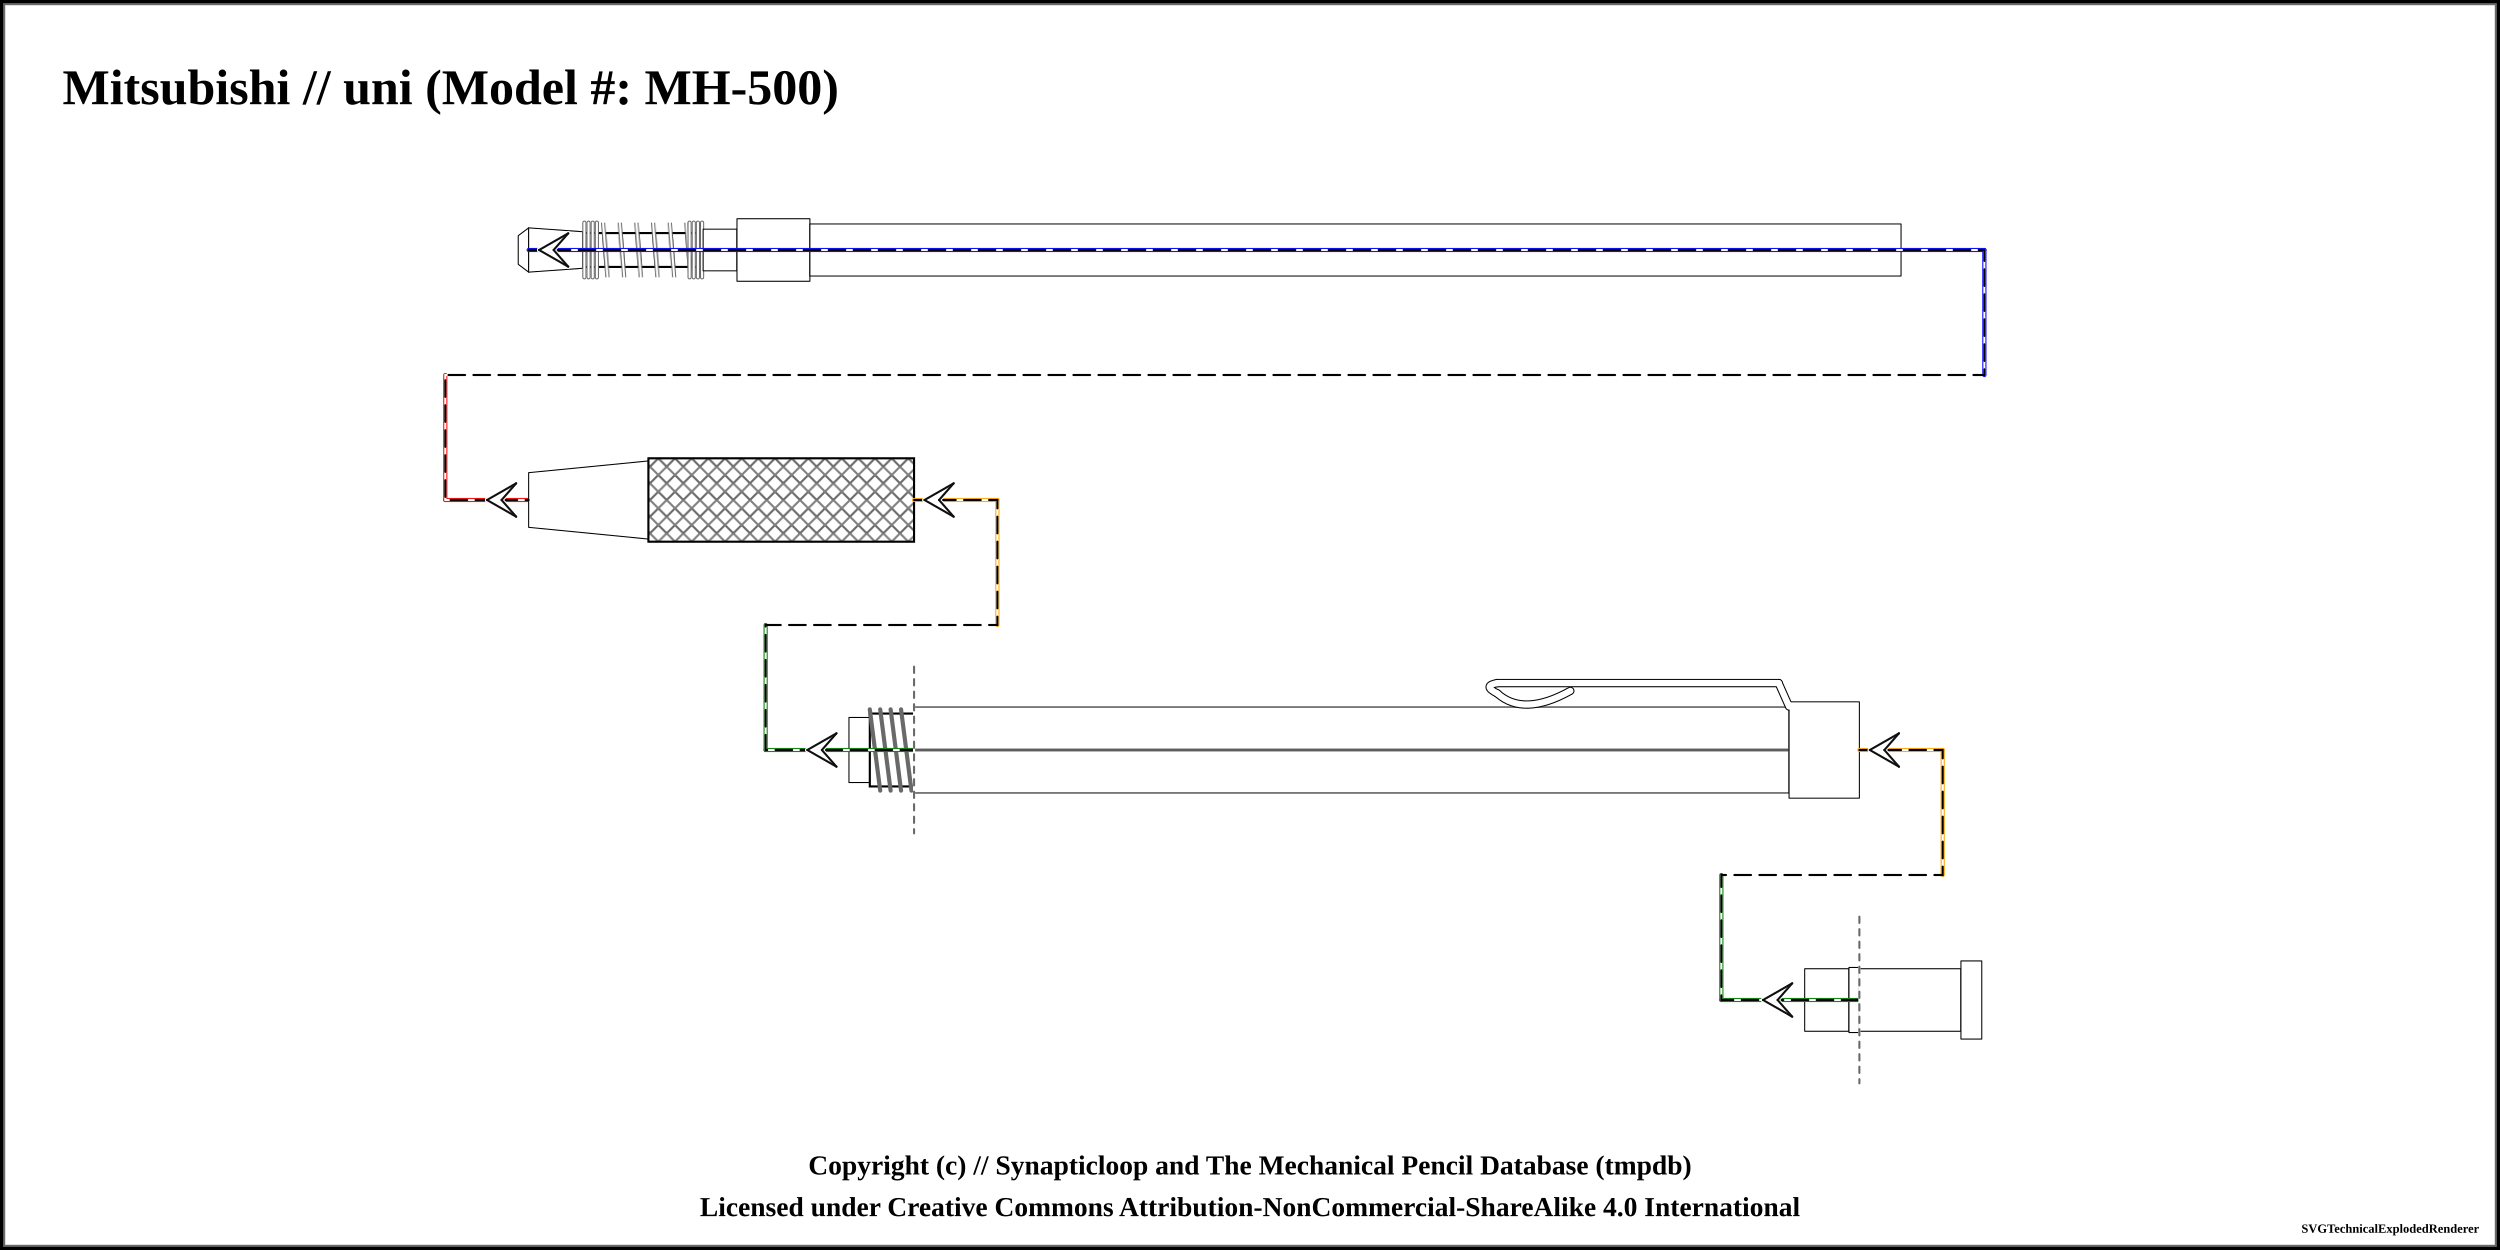
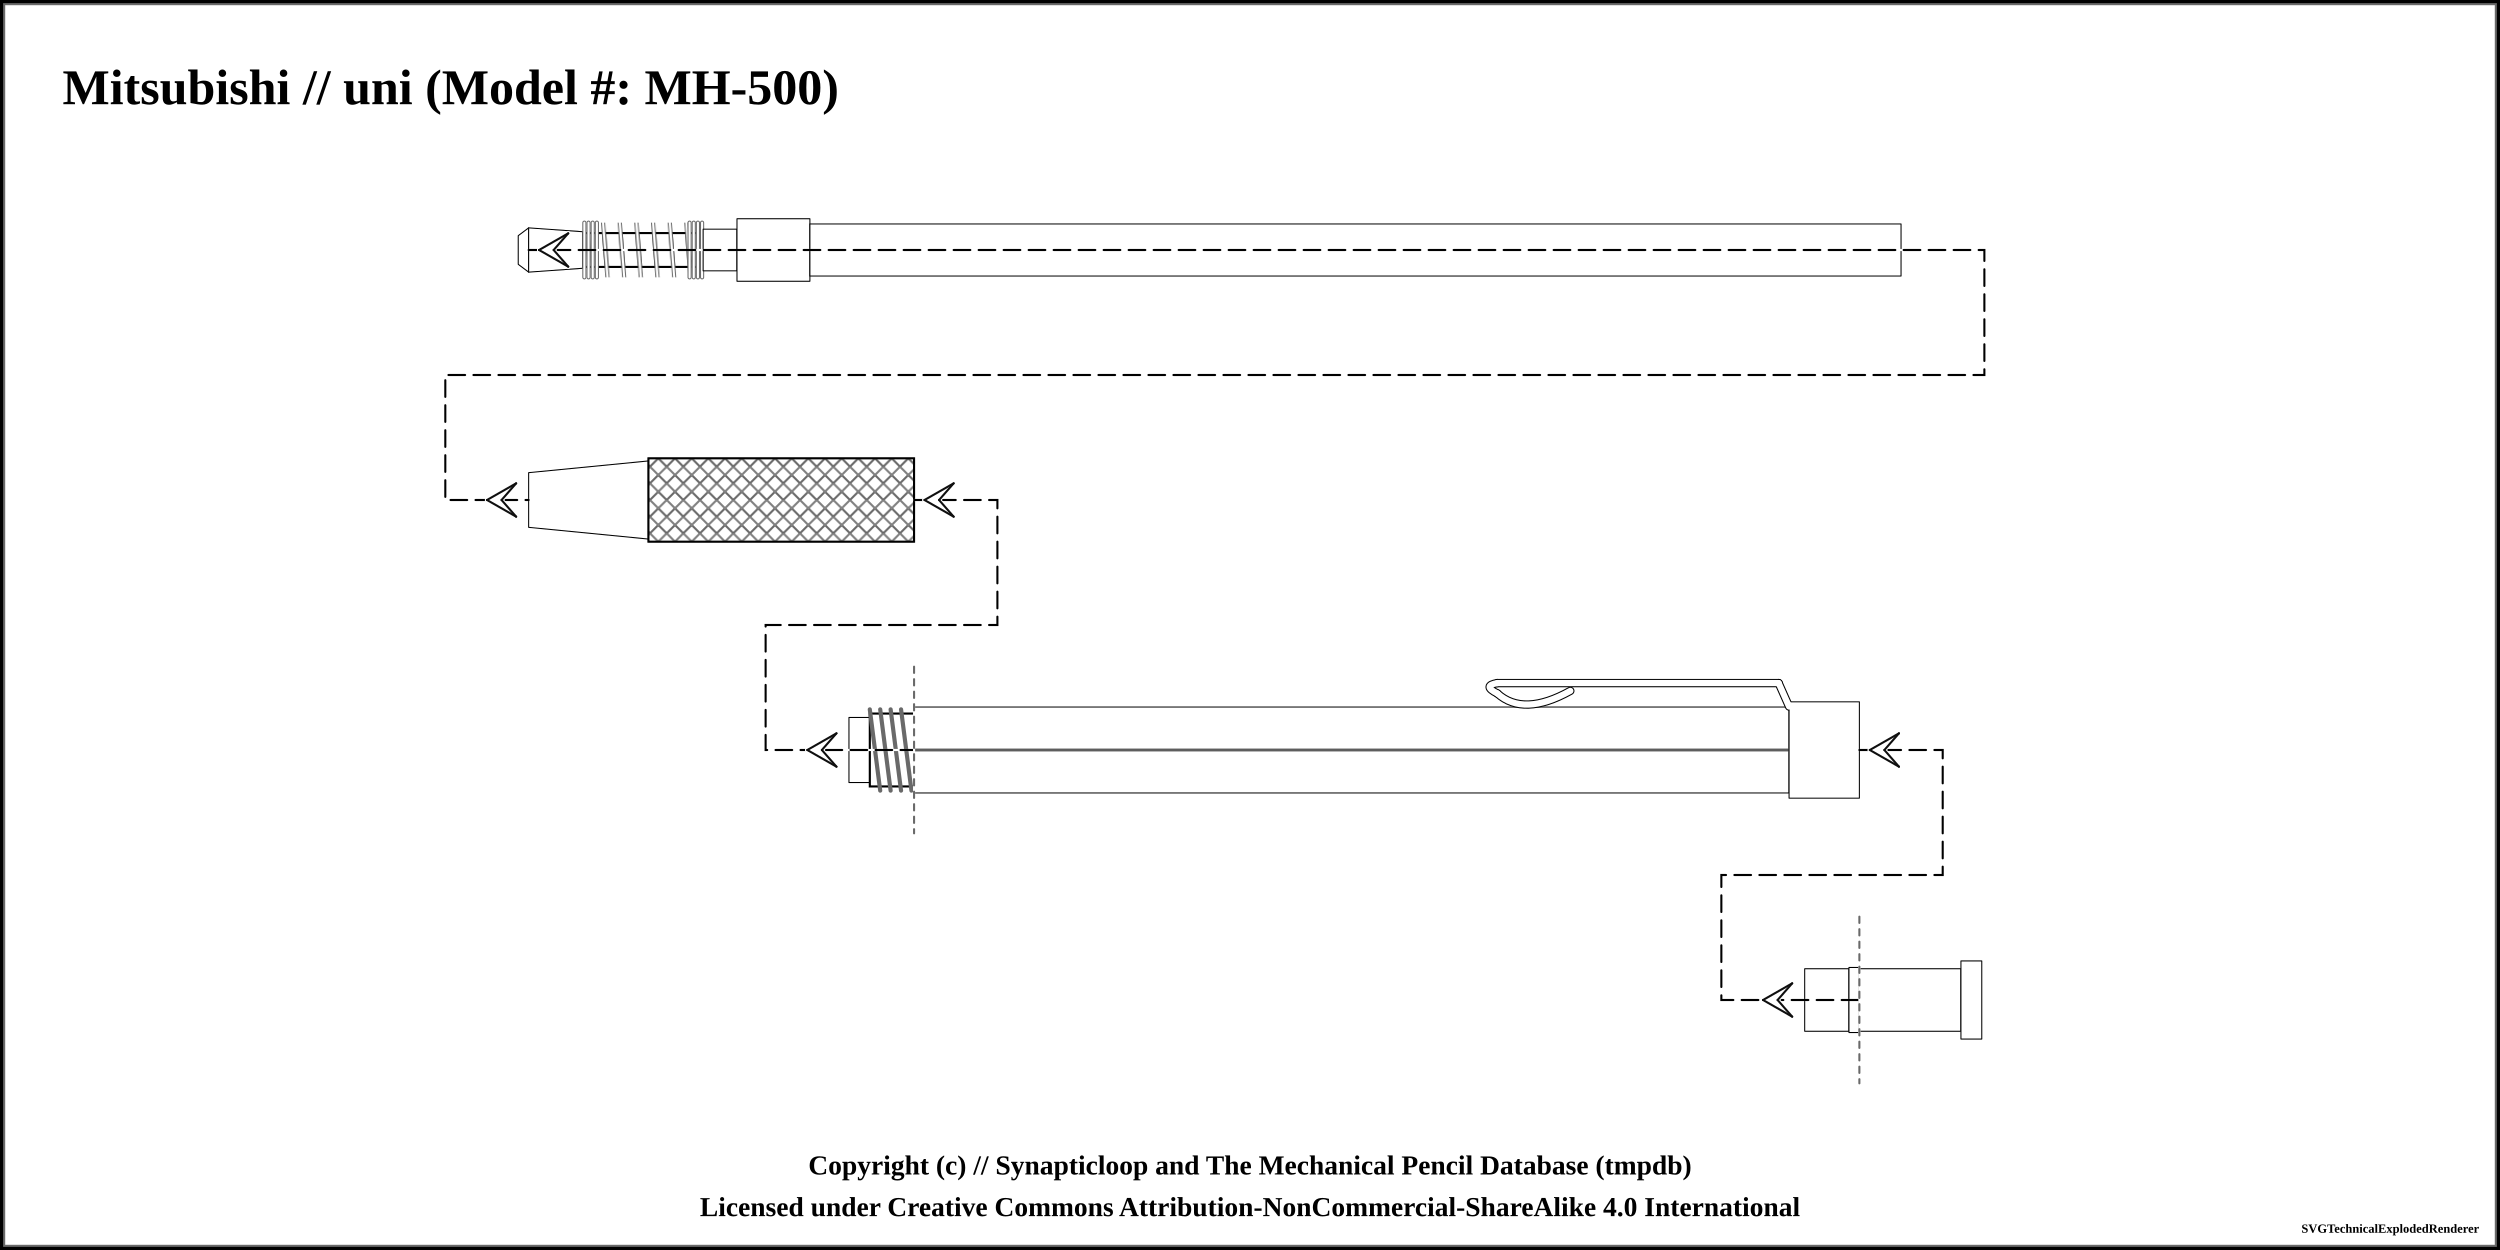
<svg xmlns="http://www.w3.org/2000/svg" width="1200" height="600">
  <pattern id="knurled-large" patternUnits="userSpaceOnUse" width="12" height="12">
    <path stroke="dimgray" stroke-linecap="round" stroke-width="1" d="M 6,6 L 12,12" />
    <path stroke="dimgray" stroke-linecap="round" stroke-width="1" d="M 6,6 L 0,12" />
    <path stroke="gray" stroke-linecap="round" stroke-width="1" d="M 6,6 L 12,0" />
    <path stroke="gray" stroke-linecap="round" stroke-width="1" d="M 6,6 L 0,0" />
  </pattern>
  <pattern id="knurled-small" patternUnits="userSpaceOnUse" width="4" height="4">
    <path stroke="dimgray" stroke-linecap="round" stroke-width="1" d="M 2,2 L 4,4" />
    <path stroke="dimgray" stroke-linecap="round" stroke-width="1" d="M 2,2 L 0,4" />
    <path stroke="gray" stroke-linecap="round" stroke-width="1" d="M 2,2 L 4,0" />
    <path stroke="gray" stroke-linecap="round" stroke-width="1" d="M 2,2 L 0,0" />
  </pattern>
  <pattern id="knurled" patternUnits="userSpaceOnUse" width="8" height="8">
    <path stroke="dimgray" stroke-linecap="round" stroke-width="1" d="M 4,4 L 8,8" />
    <path stroke="dimgray" stroke-linecap="round" stroke-width="1" d="M 4,4 L 0,8" />
    <path stroke="gray" stroke-linecap="round" stroke-width="1" d="M 4,4 L 8,0" />
    <path stroke="gray" stroke-linecap="round" stroke-width="1" d="M 4,4 L 0,0" />
  </pattern>
  <pattern id="lined" patternUnits="userSpaceOnUse" width="3" height="3">
    <path stroke="dimgray" stroke-linecap="round" stroke-width="1" d="M 0,0 L 3,0" />
  </pattern>
  <pattern id="ridged" patternUnits="userSpaceOnUse" width="3" height="3">
    <path stroke="dimgray" stroke-linecap="round" stroke-width="1" d="M 0,0 L 0,3" />
  </pattern>
  <pattern id="spring" patternUnits="userSpaceOnUse" width="8" height="100">
    <path stroke="dimgray" stroke-linecap="round" stroke-width="2" d="M 1,1 L 9,99" />
    <path stroke="white" stroke-linecap="round" stroke-width="1" d="M 1,1 L 9,99" />
  </pattern>
  <pattern id="knurled" patternUnits="userSpaceOnUse" width="8" height="8">
    <path stroke="dimgray" stroke-linecap="round" stroke-width="1" d="M 4,4 L 8,8" />
    <path stroke="dimgray" stroke-linecap="round" stroke-width="1" d="M 4,4 L 0,8" />
    <path stroke="gray" stroke-linecap="round" stroke-width="1" d="M 4,4 L 8,0" />
    <path stroke="gray" stroke-linecap="round" stroke-width="1" d="M 4,4 L 0,0" />
  </pattern>
  <rect x="0" y="0" width="1200" height="600" fill="white" stroke="black" stroke-width="4" />
  <rect x="2" y="2" width="1196" height="596" fill="white" stroke="dimgray" stroke-width="1" />
  <g transform="rotate(0 0 0)">
    <text x="30" y="50" font-size="2.0em" font-weight="bold"> Mitsubishi // uni (Model #: MH-500)</text>
    <path d="M248.75 113.125 L253.75 109.375 L253.75 130.625 L248.75 126.875 Z" stroke-width="0.5" stroke="black" stroke-linejoin="round" fill="white" fill-opacity="1" />
    <path d="M253.75 109.375 L280 111.25 L280 128.75 L253.75 130.625 Z" stroke-width="0.5" stroke="black" stroke-linejoin="round" fill="white" fill-opacity="1" />
    <path d="M280 111.875 L337.5 111.875 L337.5 128.125 L280 128.125 Z" stroke-width="0.5" stroke="black" stroke-linejoin="round" fill="white" fill-opacity="1" />
    <path d="M280 111.875 L337.5 111.875 L337.5 128.125 L280 128.125 Z" stroke-width="1.0" stroke="black" fill="url(#spring)" />
    <rect x="285" y="106.875" width="47.5" height="26.25" stroke-width="0.0" stroke="black" fill="url(#spring)" />
    <line x1="280.5" y1="106.875" x2="280.5" y2="133.125" stroke="dimgray" stroke-linecap="round" stroke-width="2" />
    <line x1="280.5" y1="106.875" x2="280.5" y2="133.125" stroke="white" stroke-linecap="round" stroke-width="1" />
    <line x1="337" y1="106.875" x2="337" y2="133.125" stroke="dimgray" stroke-linecap="round" stroke-width="2" />
    <line x1="337" y1="106.875" x2="337" y2="133.125" stroke="white" stroke-linecap="round" stroke-width="1" />
    <line x1="282.5" y1="106.875" x2="282.5" y2="133.125" stroke="dimgray" stroke-linecap="round" stroke-width="2" />
    <line x1="282.5" y1="106.875" x2="282.5" y2="133.125" stroke="white" stroke-linecap="round" stroke-width="1" />
    <line x1="335" y1="106.875" x2="335" y2="133.125" stroke="dimgray" stroke-linecap="round" stroke-width="2" />
    <line x1="335" y1="106.875" x2="335" y2="133.125" stroke="white" stroke-linecap="round" stroke-width="1" />
    <line x1="284.5" y1="106.875" x2="284.5" y2="133.125" stroke="dimgray" stroke-linecap="round" stroke-width="2" />
    <line x1="284.5" y1="106.875" x2="284.5" y2="133.125" stroke="white" stroke-linecap="round" stroke-width="1" />
    <line x1="333" y1="106.875" x2="333" y2="133.125" stroke="dimgray" stroke-linecap="round" stroke-width="2" />
    <line x1="333" y1="106.875" x2="333" y2="133.125" stroke="white" stroke-linecap="round" stroke-width="1" />
    <line x1="286.5" y1="106.875" x2="286.5" y2="133.125" stroke="dimgray" stroke-linecap="round" stroke-width="2" />
    <line x1="286.5" y1="106.875" x2="286.5" y2="133.125" stroke="white" stroke-linecap="round" stroke-width="1" />
    <line x1="331" y1="106.875" x2="331" y2="133.125" stroke="dimgray" stroke-linecap="round" stroke-width="2" />
    <line x1="331" y1="106.875" x2="331" y2="133.125" stroke="white" stroke-linecap="round" stroke-width="1" />
    <path d="M337.5 110 L353.75 110 L353.75 130 L337.5 130 Z" stroke-width="0.5" stroke="black" stroke-linejoin="round" fill="white" fill-opacity="1" />
    <path d="M353.75 105 L388.75 105 L388.75 135 L353.75 135 Z" stroke-width="0.5" stroke="black" stroke-linejoin="round" fill="white" fill-opacity="1" />
    <path d="M388.75 107.5 L912.5 107.5 L912.5 132.5 L388.75 132.5 Z" stroke-width="0.5" stroke="black" stroke-linejoin="round" fill="white" fill-opacity="1" />
-     <line x1="253.75" y1="120" x2="952.5" y2="120" stroke-linecap="round" stroke="blue" stroke-width="2" />
-     <line x1="952.5" y1="120" x2="952.5" y2="180" stroke="blue" stroke-linecap="round" stroke-width="2" />
-     <line x1="213.75" y1="240" x2="253.75" y2="240" stroke-linecap="round" stroke="red" stroke-width="2" />
-     <line x1="213.75" y1="240" x2="213.75" y2="180" stroke="red" stroke-linecap="round" stroke-width="2" />
    <path d="M253.75 226.875 L311.25 221.25 L311.25 258.75 L253.75 253.125 Z" stroke-width="0.5" stroke="black" stroke-linejoin="round" fill="white" fill-opacity="1" />
    <path d="M311.25 220 L438.75 220 L438.75 260 L311.25 260 Z" stroke-width="0.5" stroke="black" stroke-linejoin="round" fill="white" fill-opacity="1" />
    <path d="M311.25 220 L438.75 220 L438.75 260 L311.25 260 Z" stroke-width="1.0" stroke="black" fill="url(#knurled)" />
-     <line x1="438.75" y1="240" x2="478.75" y2="240" stroke-linecap="round" stroke="orange" stroke-width="2" />
-     <line x1="478.75" y1="240" x2="478.75" y2="300" stroke="orange" stroke-linecap="round" stroke-width="2" />
    <path d="M407.5 344.375 L417.5 344.375 L417.5 375.625 L407.5 375.625 Z" stroke-width="0.5" stroke="black" stroke-linejoin="round" fill="white" fill-opacity="1" />
    <path d="M417.5 342.5 L438.75 342.5 L438.75 377.5 L417.5 377.5 Z" stroke-width="0.5" stroke="black" stroke-linejoin="round" fill="white" fill-opacity="1" />
    <path d="M417.5 342.5 L438.75 342.5 L438.75 377.5 L417.5 377.5 Z" stroke-width="1.0" stroke="black" fill="url(#threaded)" />
    <line x1="417.5" y1="340.5" x2="422.5" y2="379.5" stroke="dimgray" stroke-linecap="round" stroke-width="2" />
    <line x1="417.5" y1="340.5" x2="422.5" y2="379.5" stroke="[object Object]" stroke-linecap="round" stroke-width="1" />
    <line x1="422.5" y1="340.5" x2="427.5" y2="379.5" stroke="dimgray" stroke-linecap="round" stroke-width="2" />
    <line x1="422.5" y1="340.5" x2="427.5" y2="379.5" stroke="[object Object]" stroke-linecap="round" stroke-width="1" />
    <line x1="427.5" y1="340.5" x2="432.5" y2="379.5" stroke="dimgray" stroke-linecap="round" stroke-width="2" />
    <line x1="427.5" y1="340.5" x2="432.5" y2="379.5" stroke="[object Object]" stroke-linecap="round" stroke-width="1" />
    <line x1="432.5" y1="340.5" x2="437.5" y2="379.5" stroke="dimgray" stroke-linecap="round" stroke-width="2" />
    <line x1="432.5" y1="340.5" x2="437.5" y2="379.5" stroke="[object Object]" stroke-linecap="round" stroke-width="1" />
-     <line x1="438.75" y1="360" x2="367.5" y2="360" stroke-linecap="round" stroke="green" stroke-width="2" />
-     <line x1="367.5" y1="360" x2="367.5" y2="300" stroke="green" stroke-linecap="round" stroke-width="2" />
    <path d="M438.75 339.375 L858.75 339.375 L858.75 380.625 L438.75 380.625 Z" stroke-width="0.5" stroke="black" stroke-linejoin="round" fill="white" fill-opacity="1" />
    <line x1="438.75" y1="360" x2="858.75" y2="360" stroke-width="1.5" stroke="gray" fill="gray" stroke-opacity="1.0" />
    <line x1="438.75" y1="360" x2="858.75" y2="360" stroke-width="0.5" stroke="black" fill="none" stroke-opacity="0.5" />
    <path d="M753.75 331.625 Q731.25 344.125 718.75 332.875" stroke-width="4" stroke="black" fill="none" stroke-linecap="round" />
    <path d="M718.75 332.875 Q711.25 329.125 718.75 327.875" stroke-width="4" stroke="black" fill="none" stroke-linecap="round" />
    <line x1="718.75" y1="327.875" x2="853.75" y2="327.875" stroke-width="4" stroke="black" fill="dimgray" stroke-linecap="round" />
    <line x1="853.75" y1="327.875" x2="858.75" y2="339.125" stroke-width="4" stroke="black" fill="dimgray" stroke-linecap="round" />
    <path d="M858.75 336.875 L892.5 336.875 L892.5 383.125 L858.75 383.125 Z" stroke-width="0.5" stroke="black" stroke-linejoin="round" fill="white" fill-opacity="1" />
    <path d="M753.75 331.625 Q731.25 344.125 718.75 332.875" stroke-width="3" stroke="white" fill="none" stroke-linecap="round" />
    <path d="M718.75 332.875 Q711.25 329.125 718.75 327.875" stroke-width="3" stroke="white" fill="none" stroke-linecap="round" />
    <line x1="718.75" y1="327.875" x2="853.75" y2="327.875" stroke-width="3" stroke="white" fill="white" stroke-linecap="round" />
    <line x1="853.75" y1="327.875" x2="858.75" y2="339.125" stroke-width="3" stroke="white" fill="white" stroke-linecap="round" />
-     <line x1="892.5" y1="360" x2="932.5" y2="360" stroke-linecap="round" stroke="orange" stroke-width="2" />
-     <line x1="932.5" y1="360" x2="932.5" y2="420" stroke="orange" stroke-linecap="round" stroke-width="2" />
    <path d="M866.25 465 L887.5 465 L887.5 495 L866.25 495 Z" stroke-width="0.5" stroke="black" stroke-linejoin="round" fill="white" fill-opacity="1" />
    <path d="M887.5 464.375 L892.5 464.375 L892.5 495.625 L887.5 495.625 Z" stroke-width="0.5" stroke="black" stroke-linejoin="round" fill="white" fill-opacity="1" />
-     <line x1="892.5" y1="480" x2="826.25" y2="480" stroke-linecap="round" stroke="green" stroke-width="2" />
-     <line x1="826.25" y1="480" x2="826.25" y2="420" stroke="green" stroke-linecap="round" stroke-width="2" />
    <path d="M892.5 465 L941.25 465 L941.25 495 L892.5 495 Z" stroke-width="0.5" stroke="black" stroke-linejoin="round" fill="white" fill-opacity="1" />
    <path d="M941.25 461.25 L951.25 461.25 L951.25 498.75 L941.25 498.75 Z" stroke-width="0.5" stroke="black" stroke-linejoin="round" fill="white" fill-opacity="1" />
    <path d="M 253.75 120 L 952.5 120 L 952.5 180 L 213.75 180 L 213.75 240 L 253.75 240 " fill="none" stroke="white" stroke-width="1" stroke-linecap="round" />
    <path d="M 253.75 120 L 952.5 120 L 952.5 180 L 213.75 180 L 213.75 240 L 253.75 240 " fill="none" stroke="black" stroke-width="1" stroke-dasharray="8,4" stroke-linecap="round" />
    <line x1="258.75" y1="120" x2="265.75" y2="120" stroke-linecap="round" stroke="#ffffff" stroke-width="2.0" />
    <line x1="258.75" y1="120" x2="272.75" y2="112" stroke-linecap="round" stroke="#ffffff" stroke-width="2.0" />
    <line x1="272.75" y1="112" x2="265.75" y2="120" stroke-linecap="round" stroke="#ffffff" stroke-width="2.0" />
    <line x1="258.75" y1="120" x2="272.75" y2="128" stroke-linecap="round" stroke="#ffffff" stroke-width="2.0" />
    <line x1="272.75" y1="128" x2="265.75" y2="120" stroke-linecap="round" stroke="#ffffff" stroke-width="2.0" />
    <line x1="258.75" y1="120" x2="272.75" y2="112" stroke-linecap="round" stroke="#0f0f0f" stroke-width="1.0" />
    <line x1="272.75" y1="112" x2="265.75" y2="120" stroke-linecap="round" stroke="#0f0f0f" stroke-width="1.0" />
    <line x1="258.75" y1="120" x2="272.75" y2="128" stroke-linecap="round" stroke="#0f0f0f" stroke-width="1.0" />
    <line x1="272.75" y1="128" x2="265.75" y2="120" stroke-linecap="round" stroke="#0f0f0f" stroke-width="1.0" />
    <line x1="233.75" y1="240" x2="240.75" y2="240" stroke-linecap="round" stroke="#ffffff" stroke-width="2.0" />
    <line x1="233.75" y1="240" x2="247.75" y2="232" stroke-linecap="round" stroke="#ffffff" stroke-width="2.0" />
    <line x1="247.75" y1="232" x2="240.75" y2="240" stroke-linecap="round" stroke="#ffffff" stroke-width="2.0" />
    <line x1="233.75" y1="240" x2="247.75" y2="248" stroke-linecap="round" stroke="#ffffff" stroke-width="2.0" />
    <line x1="247.75" y1="248" x2="240.75" y2="240" stroke-linecap="round" stroke="#ffffff" stroke-width="2.0" />
    <line x1="233.75" y1="240" x2="247.75" y2="232" stroke-linecap="round" stroke="#0f0f0f" stroke-width="1.0" />
    <line x1="247.75" y1="232" x2="240.75" y2="240" stroke-linecap="round" stroke="#0f0f0f" stroke-width="1.0" />
    <line x1="233.75" y1="240" x2="247.75" y2="248" stroke-linecap="round" stroke="#0f0f0f" stroke-width="1.0" />
    <line x1="247.75" y1="248" x2="240.75" y2="240" stroke-linecap="round" stroke="#0f0f0f" stroke-width="1.0" />
    <path d="M 438.75 240 L 478.75 240 L 478.75 300 L 367.5 300 L 367.5 360 L 438.75 360 " fill="none" stroke="white" stroke-width="1" stroke-linecap="round" />
    <path d="M 438.75 240 L 478.75 240 L 478.75 300 L 367.5 300 L 367.5 360 L 438.75 360 " fill="none" stroke="black" stroke-width="1" stroke-dasharray="8,4" stroke-linecap="round" />
    <line x1="443.75" y1="240" x2="450.75" y2="240" stroke-linecap="round" stroke="#ffffff" stroke-width="2.0" />
    <line x1="443.75" y1="240" x2="457.75" y2="232" stroke-linecap="round" stroke="#ffffff" stroke-width="2.0" />
    <line x1="457.75" y1="232" x2="450.75" y2="240" stroke-linecap="round" stroke="#ffffff" stroke-width="2.0" />
    <line x1="443.75" y1="240" x2="457.75" y2="248" stroke-linecap="round" stroke="#ffffff" stroke-width="2.0" />
    <line x1="457.75" y1="248" x2="450.75" y2="240" stroke-linecap="round" stroke="#ffffff" stroke-width="2.0" />
    <line x1="443.75" y1="240" x2="457.75" y2="232" stroke-linecap="round" stroke="#0f0f0f" stroke-width="1.0" />
    <line x1="457.75" y1="232" x2="450.75" y2="240" stroke-linecap="round" stroke="#0f0f0f" stroke-width="1.0" />
    <line x1="443.75" y1="240" x2="457.75" y2="248" stroke-linecap="round" stroke="#0f0f0f" stroke-width="1.0" />
    <line x1="457.75" y1="248" x2="450.75" y2="240" stroke-linecap="round" stroke="#0f0f0f" stroke-width="1.0" />
    <line x1="387.5" y1="360" x2="394.5" y2="360" stroke-linecap="round" stroke="#ffffff" stroke-width="2.0" />
    <line x1="387.5" y1="360" x2="401.5" y2="352" stroke-linecap="round" stroke="#ffffff" stroke-width="2.0" />
    <line x1="401.5" y1="352" x2="394.5" y2="360" stroke-linecap="round" stroke="#ffffff" stroke-width="2.0" />
    <line x1="387.5" y1="360" x2="401.5" y2="368" stroke-linecap="round" stroke="#ffffff" stroke-width="2.0" />
    <line x1="401.5" y1="368" x2="394.5" y2="360" stroke-linecap="round" stroke="#ffffff" stroke-width="2.0" />
    <line x1="387.5" y1="360" x2="401.5" y2="352" stroke-linecap="round" stroke="#0f0f0f" stroke-width="1.0" />
    <line x1="401.5" y1="352" x2="394.5" y2="360" stroke-linecap="round" stroke="#0f0f0f" stroke-width="1.0" />
    <line x1="387.5" y1="360" x2="401.5" y2="368" stroke-linecap="round" stroke="#0f0f0f" stroke-width="1.0" />
    <line x1="401.5" y1="368" x2="394.5" y2="360" stroke-linecap="round" stroke="#0f0f0f" stroke-width="1.0" />
    <line x1="438.75" y1="320" x2="438.75" y2="400" stroke="white" stroke-linecap="round" stroke-width="1" />
    <line x1="438.75" y1="320" x2="438.75" y2="400" stroke="dimgray" stroke-linecap="round" stroke-dasharray="3,3" stroke-width="1" />
    <path d="M 892.5 360 L 932.5 360 L 932.5 420 L 826.25 420 L 826.25 480 L 892.5 480 " fill="none" stroke="white" stroke-width="1" stroke-linecap="round" />
    <path d="M 892.5 360 L 932.5 360 L 932.5 420 L 826.25 420 L 826.25 480 L 892.5 480 " fill="none" stroke="black" stroke-width="1" stroke-dasharray="8,4" stroke-linecap="round" />
    <line x1="897.5" y1="360" x2="904.5" y2="360" stroke-linecap="round" stroke="#ffffff" stroke-width="2.0" />
    <line x1="897.5" y1="360" x2="911.5" y2="352" stroke-linecap="round" stroke="#ffffff" stroke-width="2.0" />
    <line x1="911.5" y1="352" x2="904.5" y2="360" stroke-linecap="round" stroke="#ffffff" stroke-width="2.0" />
    <line x1="897.5" y1="360" x2="911.5" y2="368" stroke-linecap="round" stroke="#ffffff" stroke-width="2.0" />
    <line x1="911.5" y1="368" x2="904.5" y2="360" stroke-linecap="round" stroke="#ffffff" stroke-width="2.0" />
    <line x1="897.5" y1="360" x2="911.5" y2="352" stroke-linecap="round" stroke="#0f0f0f" stroke-width="1.0" />
    <line x1="911.5" y1="352" x2="904.5" y2="360" stroke-linecap="round" stroke="#0f0f0f" stroke-width="1.0" />
    <line x1="897.5" y1="360" x2="911.5" y2="368" stroke-linecap="round" stroke="#0f0f0f" stroke-width="1.0" />
    <line x1="911.5" y1="368" x2="904.5" y2="360" stroke-linecap="round" stroke="#0f0f0f" stroke-width="1.0" />
    <line x1="846.25" y1="480" x2="853.25" y2="480" stroke-linecap="round" stroke="#ffffff" stroke-width="2.0" />
    <line x1="846.25" y1="480" x2="860.25" y2="472" stroke-linecap="round" stroke="#ffffff" stroke-width="2.0" />
    <line x1="860.25" y1="472" x2="853.25" y2="480" stroke-linecap="round" stroke="#ffffff" stroke-width="2.0" />
    <line x1="846.25" y1="480" x2="860.25" y2="488" stroke-linecap="round" stroke="#ffffff" stroke-width="2.0" />
    <line x1="860.25" y1="488" x2="853.25" y2="480" stroke-linecap="round" stroke="#ffffff" stroke-width="2.0" />
    <line x1="846.25" y1="480" x2="860.25" y2="472" stroke-linecap="round" stroke="#0f0f0f" stroke-width="1.0" />
    <line x1="860.25" y1="472" x2="853.25" y2="480" stroke-linecap="round" stroke="#0f0f0f" stroke-width="1.0" />
    <line x1="846.25" y1="480" x2="860.25" y2="488" stroke-linecap="round" stroke="#0f0f0f" stroke-width="1.0" />
    <line x1="860.25" y1="488" x2="853.25" y2="480" stroke-linecap="round" stroke="#0f0f0f" stroke-width="1.0" />
    <line x1="892.5" y1="440" x2="892.5" y2="520" stroke="white" stroke-linecap="round" stroke-width="1" />
    <line x1="892.5" y1="440" x2="892.5" y2="520" stroke="dimgray" stroke-linecap="round" stroke-dasharray="3,3" stroke-width="1" />
  </g>
  <text x="50%" y="560" font-size="1.1em" font-weight="bold" text-anchor="middle" dominant-baseline="middle">Copyright (c) // Synapticloop and The Mechanical Pencil Database (tmpdb)</text>
  <text x="50%" y="580" font-size="1.1em" font-weight="bold" text-anchor="middle" dominant-baseline="middle">Licensed under Creative Commons Attribution-NonCommercial-ShareAlike 4.0 International</text>
  <text x="1190" y="590" font-size="0.5em" font-weight="bold" text-anchor="end" dominant-baseline="middle">SVGTechnicalExplodedRenderer</text>
</svg>
